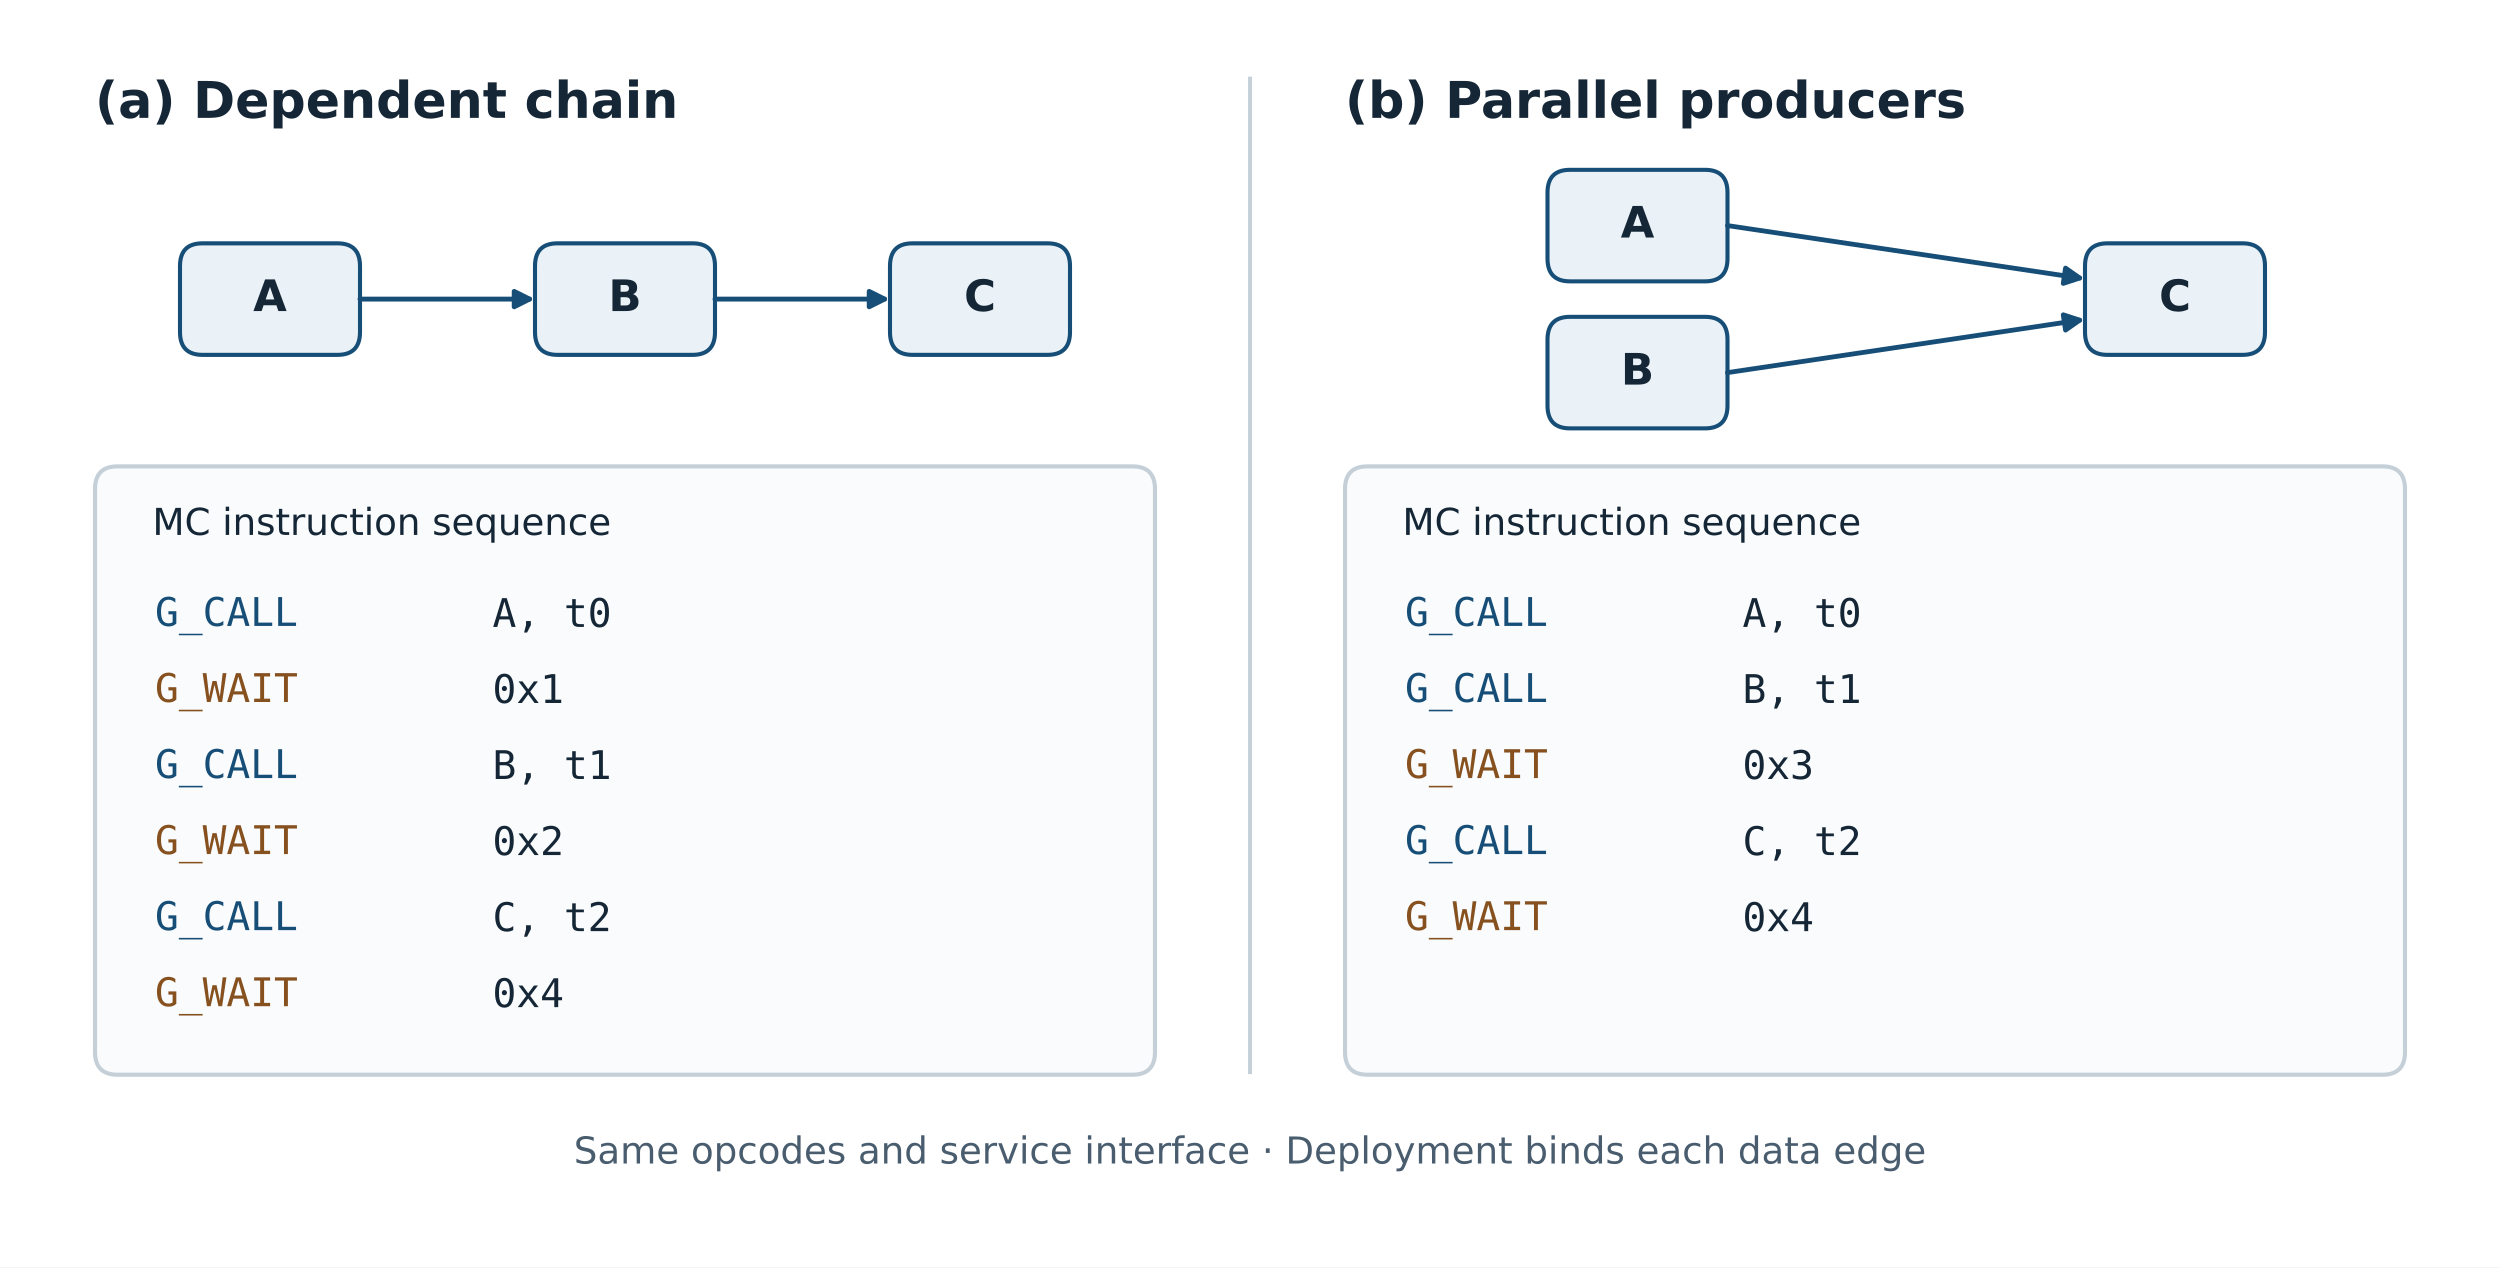
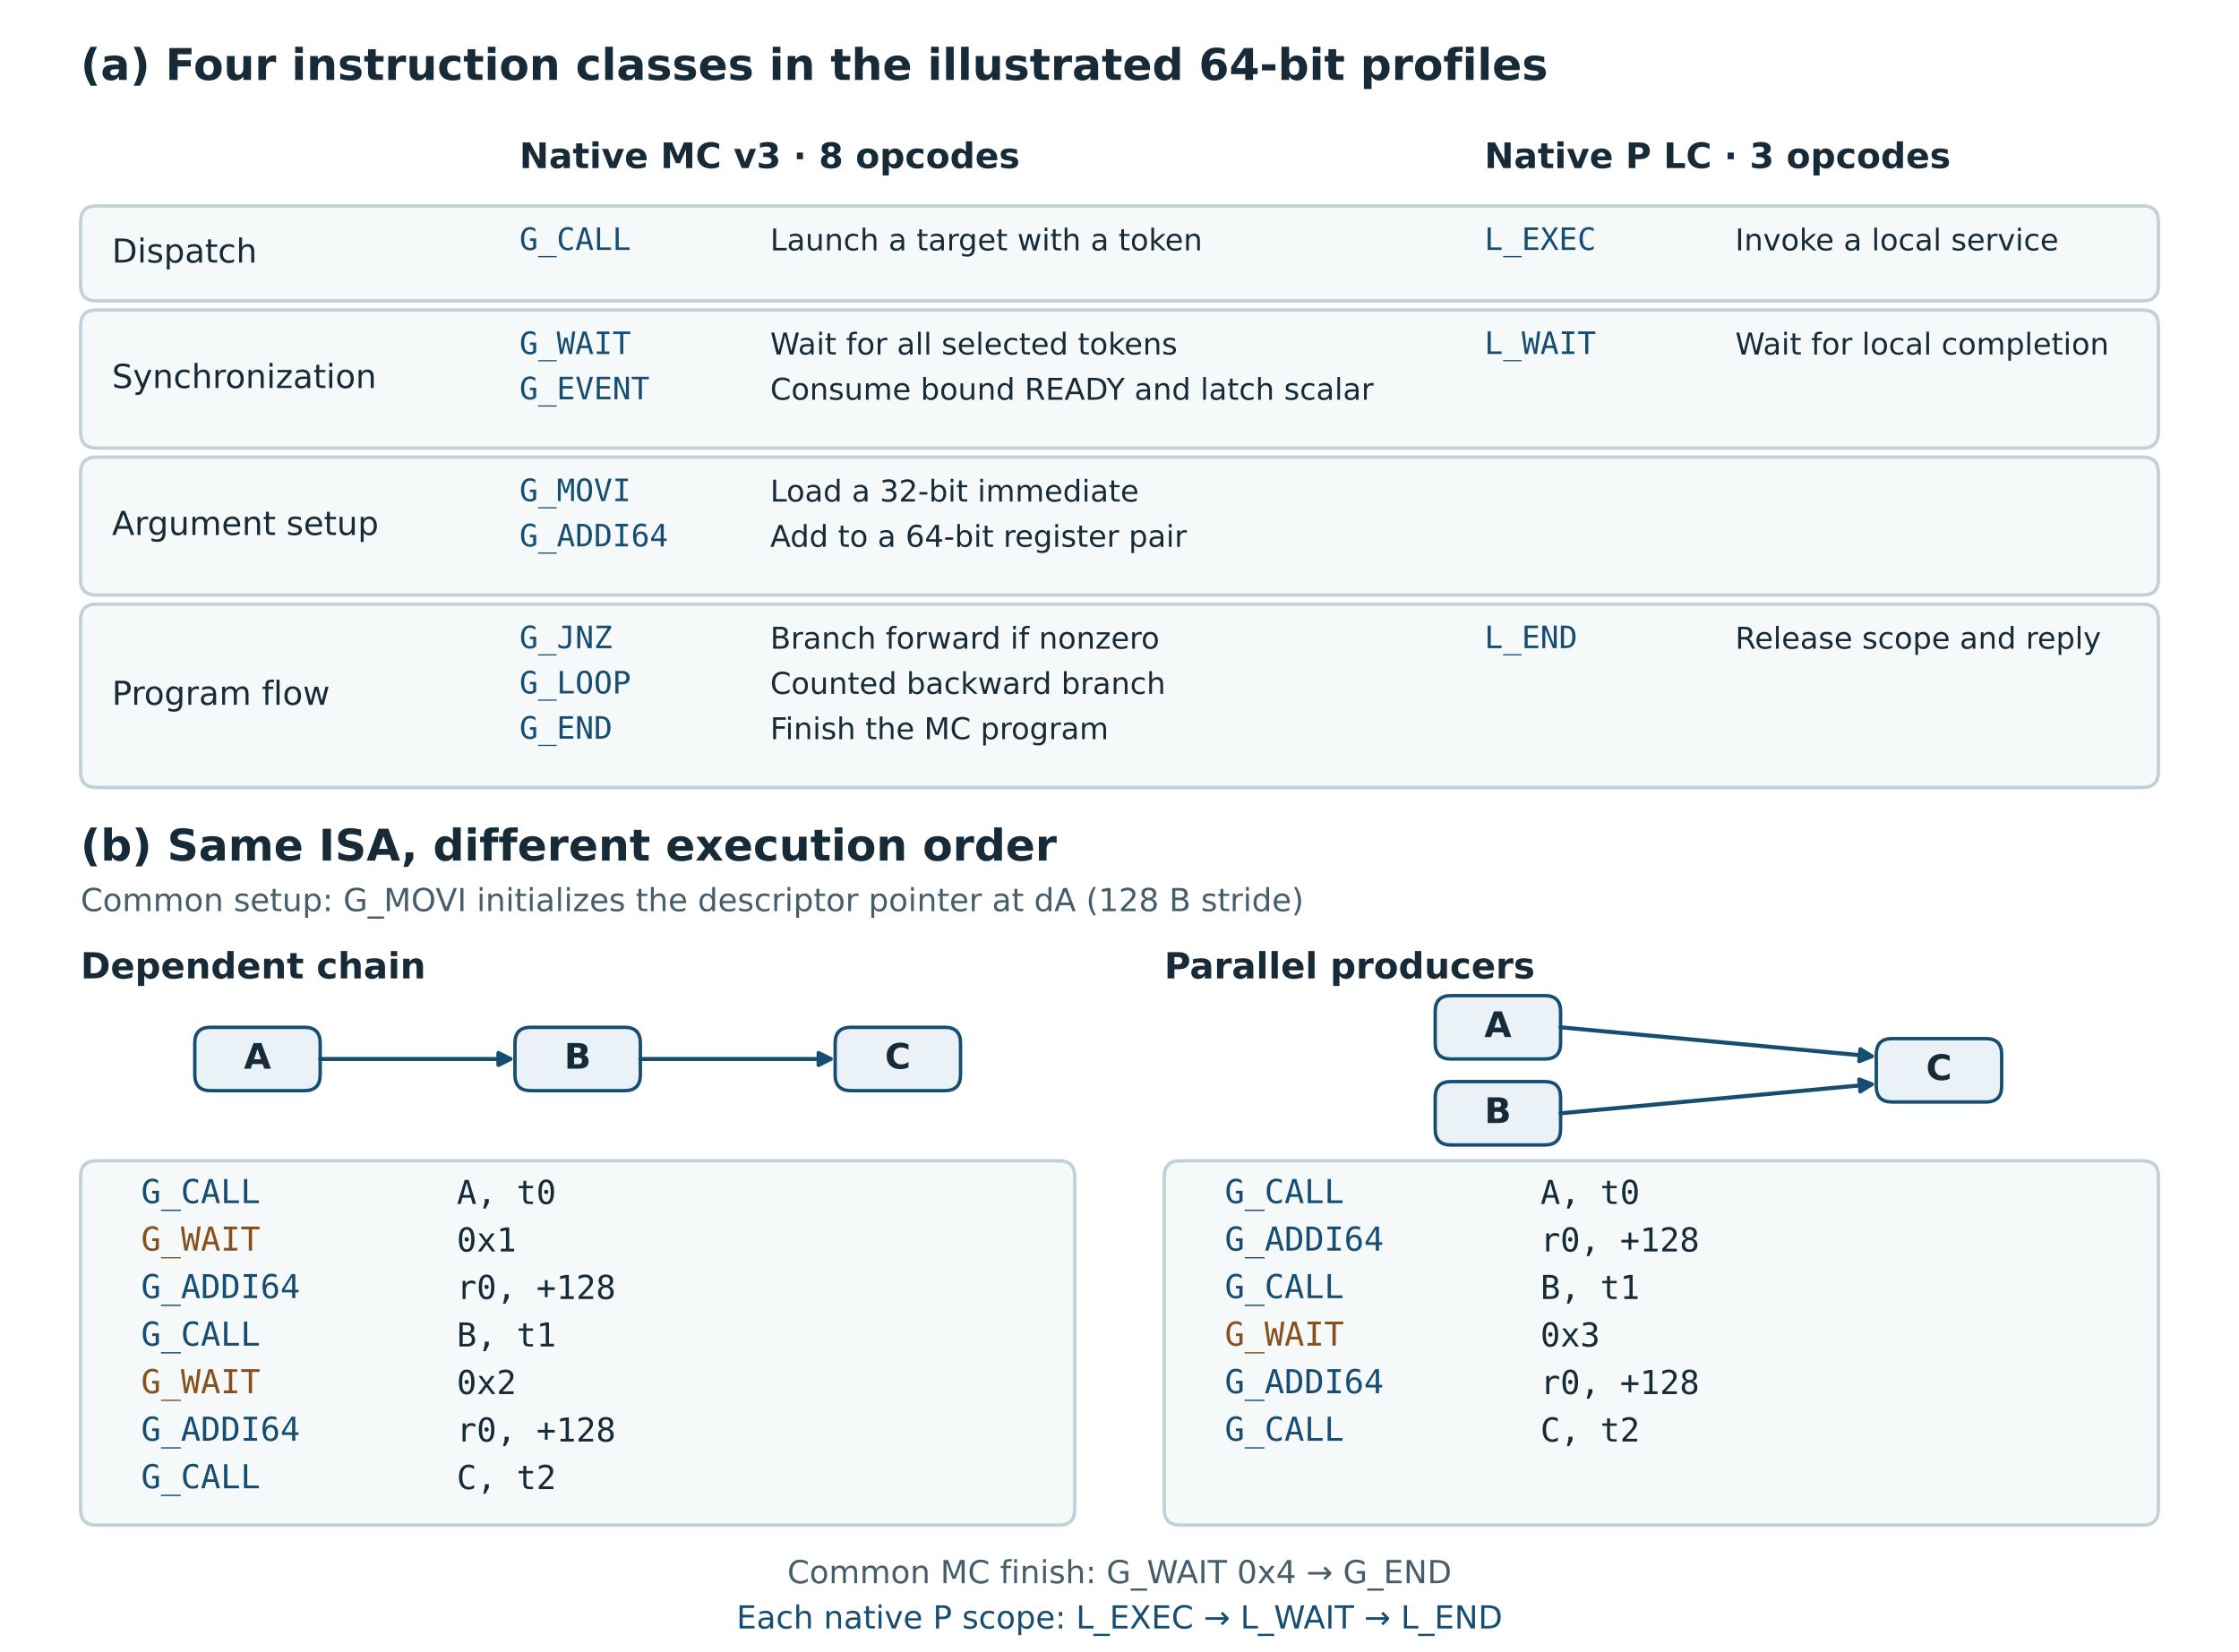
- <svg xmlns="http://www.w3.org/2000/svg" height="262.8pt" version="1.1" viewBox="0 0 518.4 262.8" width="518.4pt">
+ <svg xmlns="http://www.w3.org/2000/svg" height="385.2pt" version="1.1" viewBox="0 0 522 385.2" width="522pt">
  <defs>
    <style type="text/css">
*{stroke-linecap:butt;stroke-linejoin:round;}
  </style>
  </defs>
  <g id="figure_1">
    <g id="patch_1">
-       <path d="M 0 262.8  L 518.4 262.8  L 518.4 0  L 0 0  z " style="fill:#ffffff;" />
+       <path d="M 0 385.2  L 522 385.2  L 522 0  L 0 0  z " style="fill:#ffffff;" />
    </g>
    <g id="axes_1">
      <g id="patch_2">
-         <path clip-path="url(#p3524878556)" d="M 41.99 73.584  L 69.984 73.584  Q 74.65 73.584 74.65 68.854  L 74.65 55.188  Q 74.65 50.458 69.984 50.458  L 41.99 50.458  Q 37.325 50.458 37.325 55.188  L 37.325 68.854  Q 37.325 73.584 41.99 73.584  z " style="fill:#eaf2f8;stroke:#174e77;stroke-linejoin:miter;stroke-width:0.85;" />
+         <path clip-path="url(#p3e119229e1)" d="M 22.446 70.18  L 499.554 70.18  Q 503.208 70.18 503.208 66.487  L 503.208 51.712  Q 503.208 48.018 499.554 48.018  L 22.446 48.018  Q 18.792 48.018 18.792 51.712  L 18.792 66.487  Q 18.792 70.18 22.446 70.18  z " style="fill:#f6f9fa;stroke:#c2d0d8;stroke-linejoin:miter;stroke-width:0.8;" />
      </g>
      <g id="patch_3">
-         <path clip-path="url(#p3524878556)" d="M 115.603 73.584  L 143.597 73.584  Q 148.262 73.584 148.262 68.854  L 148.262 55.188  Q 148.262 50.458 143.597 50.458  L 115.603 50.458  Q 110.938 50.458 110.938 55.188  L 110.938 68.854  Q 110.938 73.584 115.603 73.584  z " style="fill:#eaf2f8;stroke:#174e77;stroke-linejoin:miter;stroke-width:0.85;" />
+         <path clip-path="url(#p3e119229e1)" d="M 22.446 104.479  L 499.554 104.479  Q 503.208 104.479 503.208 100.785  L 503.208 75.985  Q 503.208 72.291 499.554 72.291  L 22.446 72.291  Q 18.792 72.291 18.792 75.985  L 18.792 100.785  Q 18.792 104.479 22.446 104.479  z " style="fill:#f6f9fa;stroke:#c2d0d8;stroke-linejoin:miter;stroke-width:0.8;" />
      </g>
      <g id="patch_4">
-         <path clip-path="url(#p3524878556)" d="M 189.216 73.584  L 217.21 73.584  Q 221.875 73.584 221.875 68.854  L 221.875 55.188  Q 221.875 50.458 217.21 50.458  L 189.216 50.458  Q 184.55 50.458 184.55 55.188  L 184.55 68.854  Q 184.55 73.584 189.216 73.584  z " style="fill:#eaf2f8;stroke:#174e77;stroke-linejoin:miter;stroke-width:0.85;" />
+         <path clip-path="url(#p3e119229e1)" d="M 22.446 138.778  L 499.554 138.778  Q 503.208 138.778 503.208 135.084  L 503.208 110.283  Q 503.208 106.59 499.554 106.59  L 22.446 106.59  Q 18.792 106.59 18.792 110.283  L 18.792 135.084  Q 18.792 138.778 22.446 138.778  z " style="fill:#f6f9fa;stroke:#c2d0d8;stroke-linejoin:miter;stroke-width:0.8;" />
      </g>
      <g id="patch_5">
-         <path clip-path="url(#p3524878556)" d="M 74.65 62.021  Q 92.794 62.021 109.82 62.021  " style="fill:none;stroke:#174e77;stroke-linecap:round;" />
-         <path clip-path="url(#p3524878556)" d="M 106.62 60.421  L 109.82 62.021  L 106.62 63.621  L 106.62 60.421  z " style="fill:#174e77;stroke:#174e77;stroke-linecap:round;" />
+         <path clip-path="url(#p3e119229e1)" d="M 22.446 183.63  L 499.554 183.63  Q 503.208 183.63 503.208 179.936  L 503.208 144.582  Q 503.208 140.888 499.554 140.888  L 22.446 140.888  Q 18.792 140.888 18.792 144.582  L 18.792 179.936  Q 18.792 183.63 22.446 183.63  z " style="fill:#f6f9fa;stroke:#c2d0d8;stroke-linejoin:miter;stroke-width:0.8;" />
      </g>
      <g id="patch_6">
-         <path clip-path="url(#p3524878556)" d="M 148.262 62.021  Q 166.406 62.021 183.432 62.021  " style="fill:none;stroke:#174e77;stroke-linecap:round;" />
-         <path clip-path="url(#p3524878556)" d="M 180.232 60.421  L 183.432 62.021  L 180.232 63.621  L 180.232 60.421  z " style="fill:#174e77;stroke:#174e77;stroke-linecap:round;" />
+         <path clip-path="url(#p3e119229e1)" d="M 49.068 254.338  L 70.992 254.338  Q 74.646 254.338 74.646 250.644  L 74.646 243.256  Q 74.646 239.563 70.992 239.563  L 49.068 239.563  Q 45.414 239.563 45.414 243.256  L 45.414 250.644  Q 45.414 254.338 49.068 254.338  z " style="fill:#eaf2f8;stroke:#154d73;stroke-linejoin:miter;stroke-width:0.8;" />
      </g>
      <g id="patch_7">
-         <path clip-path="url(#p3524878556)" d="M 325.555 58.342  L 353.549 58.342  Q 358.214 58.342 358.214 53.611  L 358.214 39.946  Q 358.214 35.215 353.549 35.215  L 325.555 35.215  Q 320.89 35.215 320.89 39.946  L 320.89 53.611  Q 320.89 58.342 325.555 58.342  z " style="fill:#eaf2f8;stroke:#174e77;stroke-linejoin:miter;stroke-width:0.85;" />
+         <path clip-path="url(#p3e119229e1)" d="M 123.714 254.338  L 145.638 254.338  Q 149.292 254.338 149.292 250.644  L 149.292 243.256  Q 149.292 239.563 145.638 239.563  L 123.714 239.563  Q 120.06 239.563 120.06 243.256  L 120.06 250.644  Q 120.06 254.338 123.714 254.338  z " style="fill:#eaf2f8;stroke:#154d73;stroke-linejoin:miter;stroke-width:0.8;" />
      </g>
      <g id="patch_8">
-         <path clip-path="url(#p3524878556)" d="M 325.555 88.826  L 353.549 88.826  Q 358.214 88.826 358.214 84.096  L 358.214 70.43  Q 358.214 65.7 353.549 65.7  L 325.555 65.7  Q 320.89 65.7 320.89 70.43  L 320.89 84.096  Q 320.89 88.826 325.555 88.826  z " style="fill:#eaf2f8;stroke:#174e77;stroke-linejoin:miter;stroke-width:0.85;" />
+         <path clip-path="url(#p3e119229e1)" d="M 198.36 254.338  L 220.284 254.338  Q 223.938 254.338 223.938 250.644  L 223.938 243.256  Q 223.938 239.563 220.284 239.563  L 198.36 239.563  Q 194.706 239.563 194.706 243.256  L 194.706 250.644  Q 194.706 254.338 198.36 254.338  z " style="fill:#eaf2f8;stroke:#154d73;stroke-linejoin:miter;stroke-width:0.8;" />
      </g>
      <g id="patch_9">
-         <path clip-path="url(#p3524878556)" d="M 437.011 73.584  L 465.005 73.584  Q 469.67 73.584 469.67 68.854  L 469.67 55.188  Q 469.67 50.458 465.005 50.458  L 437.011 50.458  Q 432.346 50.458 432.346 55.188  L 432.346 68.854  Q 432.346 73.584 437.011 73.584  z " style="fill:#eaf2f8;stroke:#174e77;stroke-linejoin:miter;stroke-width:0.85;" />
+         <path clip-path="url(#p3e119229e1)" d="M 74.646 246.95  Q 97.353 246.95 118.998 246.95  " style="fill:none;stroke:#154d73;stroke-linecap:round;stroke-width:0.95;" />
+         <path clip-path="url(#p3e119229e1)" d="M 116.198 245.55  L 118.998 246.95  L 116.198 248.35  L 116.198 245.55  z " style="fill:#154d73;stroke:#154d73;stroke-linecap:round;stroke-width:0.95;" />
      </g>
      <g id="patch_10">
-         <path clip-path="url(#p3524878556)" d="M 358.214 46.778  Q 395.28 52.297 431.24 57.651  " style="fill:none;stroke:#174e77;stroke-linecap:round;" />
-         <path clip-path="url(#p3524878556)" d="M 428.31 55.598  L 431.24 57.651  L 427.839 58.763  L 428.31 55.598  z " style="fill:#174e77;stroke:#174e77;stroke-linecap:round;" />
+         <path clip-path="url(#p3e119229e1)" d="M 149.292 246.95  Q 171.999 246.95 193.644 246.95  " style="fill:none;stroke:#154d73;stroke-linecap:round;stroke-width:0.95;" />
+         <path clip-path="url(#p3e119229e1)" d="M 190.844 245.55  L 193.644 246.95  L 190.844 248.35  L 190.844 245.55  z " style="fill:#154d73;stroke:#154d73;stroke-linecap:round;stroke-width:0.95;" />
      </g>
      <g id="patch_11">
-         <path clip-path="url(#p3524878556)" d="M 358.214 77.263  Q 395.28 71.744 431.24 66.39  " style="fill:none;stroke:#174e77;stroke-linecap:round;" />
-         <path clip-path="url(#p3524878556)" d="M 427.839 65.279  L 431.24 66.39  L 428.31 68.444  L 427.839 65.279  z " style="fill:#174e77;stroke:#174e77;stroke-linecap:round;" />
+         <path clip-path="url(#p3e119229e1)" d="M 338.256 246.95  L 360.18 246.95  Q 363.834 246.95 363.834 243.256  L 363.834 235.869  Q 363.834 232.175 360.18 232.175  L 338.256 232.175  Q 334.602 232.175 334.602 235.869  L 334.602 243.256  Q 334.602 246.95 338.256 246.95  z " style="fill:#eaf2f8;stroke:#154d73;stroke-linejoin:miter;stroke-width:0.8;" />
      </g>
      <g id="patch_12">
-         <path clip-path="url(#p3524878556)" d="M 24.365 222.854  L 234.835 222.854  Q 239.501 222.854 239.501 218.124  L 239.501 101.441  Q 239.501 96.71 234.835 96.71  L 24.365 96.71  Q 19.699 96.71 19.699 101.441  L 19.699 218.124  Q 19.699 222.854 24.365 222.854  z " style="fill:#f9fbfc;stroke:#c4cfd7;stroke-linejoin:miter;stroke-width:0.85;" />
+         <path clip-path="url(#p3e119229e1)" d="M 338.256 267.002  L 360.18 267.002  Q 363.834 267.002 363.834 263.308  L 363.834 255.921  Q 363.834 252.227 360.18 252.227  L 338.256 252.227  Q 334.602 252.227 334.602 255.921  L 334.602 263.308  Q 334.602 267.002 338.256 267.002  z " style="fill:#eaf2f8;stroke:#154d73;stroke-linejoin:miter;stroke-width:0.8;" />
      </g>
      <g id="patch_13">
-         <path clip-path="url(#p3524878556)" d="M 283.565 222.854  L 494.035 222.854  Q 498.701 222.854 498.701 218.124  L 498.701 101.441  Q 498.701 96.71 494.035 96.71  L 283.565 96.71  Q 278.899 96.71 278.899 101.441  L 278.899 218.124  Q 278.899 222.854 283.565 222.854  z " style="fill:#f9fbfc;stroke:#c4cfd7;stroke-linejoin:miter;stroke-width:0.85;" />
-       </g>
-       <g id="line2d_1">
-         <path clip-path="url(#p3524878556)" d="M 259.2 222.329  L 259.2 16.294  " style="fill:none;stroke:#c4cfd7;stroke-linecap:square;stroke-width:0.8;" />
+         <path clip-path="url(#p3e119229e1)" d="M 441.09 256.976  L 463.014 256.976  Q 466.668 256.976 466.668 253.282  L 466.668 245.895  Q 466.668 242.201 463.014 242.201  L 441.09 242.201  Q 437.436 242.201 437.436 245.895  L 437.436 253.282  Q 437.436 256.976 441.09 256.976  z " style="fill:#eaf2f8;stroke:#154d73;stroke-linejoin:miter;stroke-width:0.8;" />
+       </g>
+       <g id="patch_14">
+         <path clip-path="url(#p3e119229e1)" d="M 363.834 239.563  Q 400.635 242.993 436.378 246.324  " style="fill:none;stroke:#154d73;stroke-linecap:round;stroke-width:0.95;" />
+         <path clip-path="url(#p3e119229e1)" d="M 433.72 244.67  L 436.378 246.324  L 433.461 247.458  L 433.72 244.67  z " style="fill:#154d73;stroke:#154d73;stroke-linecap:round;stroke-width:0.95;" />
+       </g>
+       <g id="patch_15">
+         <path clip-path="url(#p3e119229e1)" d="M 363.834 259.614  Q 400.635 256.184 436.378 252.853  " style="fill:none;stroke:#154d73;stroke-linecap:round;stroke-width:0.95;" />
+         <path clip-path="url(#p3e119229e1)" d="M 433.461 251.719  L 436.378 252.853  L 433.72 254.507  L 433.461 251.719  z " style="fill:#154d73;stroke:#154d73;stroke-linecap:round;stroke-width:0.95;" />
+       </g>
+       <g id="patch_16">
+         <path clip-path="url(#p3e119229e1)" d="M 22.446 355.65  L 246.906 355.65  Q 250.56 355.65 250.56 351.957  L 250.56 274.389  Q 250.56 270.695 246.906 270.695  L 22.446 270.695  Q 18.792 270.695 18.792 274.389  L 18.792 351.957  Q 18.792 355.65 22.446 355.65  z " style="fill:#f6f9fa;stroke:#c2d0d8;stroke-linejoin:miter;stroke-width:0.8;" />
+       </g>
+       <g id="patch_17">
+         <path clip-path="url(#p3e119229e1)" d="M 275.094 355.65  L 499.554 355.65  Q 503.208 355.65 503.208 351.957  L 503.208 274.389  Q 503.208 270.695 499.554 270.695  L 275.094 270.695  Q 271.44 270.695 271.44 274.389  L 271.44 351.957  Q 271.44 355.65 275.094 355.65  z " style="fill:#f6f9fa;stroke:#c2d0d8;stroke-linejoin:miter;stroke-width:0.8;" />
      </g>
      <g id="text_1">
-         <text style="fill:#152636;font-family:DejaVu Sans;font-size:10.5px;font-style:normal;font-weight:bold;text-anchor:start;" transform="rotate(-0, 19.6992, 24.44694)" x="19.699" y="24.447">(a)  Dependent chain</text>
+         <text style="fill:#162a38;font-family:DejaVu Sans;font-size:10.2px;font-style:normal;font-weight:bold;text-anchor:start;" transform="rotate(-0, 18.792, 18.6447)" x="18.792" y="18.645">(a)  Four instruction classes in the illustrated 64-bit profiles</text>
      </g>
      <g id="text_2">
-         <text style="fill:#152636;font-family:DejaVu Sans;font-size:10.5px;font-style:normal;font-weight:bold;text-anchor:start;" transform="rotate(-0, 278.8992, 24.44694)" x="278.899" y="24.447">(b)  Parallel producers</text>
+         <text style="fill:#162a38;font-family:DejaVu Sans;font-size:8.2px;font-style:normal;font-weight:bold;text-anchor:start;" transform="rotate(-0, 121.104, 39.19967)" x="121.104" y="39.2">Native MC v3 · 8 opcodes</text>
      </g>
      <g id="text_3">
-         <text style="fill:#152636;font-family:DejaVu Sans;font-size:9px;font-style:normal;font-weight:bold;text-anchor:middle;" transform="rotate(-0, 55.9872, 64.50424)" x="55.987" y="64.504">A</text>
+         <text style="fill:#162a38;font-family:DejaVu Sans;font-size:8.2px;font-style:normal;font-weight:bold;text-anchor:start;" transform="rotate(-0, 346.086, 39.19967)" x="346.086" y="39.2">Native P LC · 3 opcodes</text>
      </g>
      <g id="text_4">
-         <text style="fill:#152636;font-family:DejaVu Sans;font-size:9px;font-style:normal;font-weight:bold;text-anchor:middle;" transform="rotate(-0, 129.6, 64.50424)" x="129.6" y="64.504">B</text>
+         <text style="fill:#162a38;font-family:DejaVu Sans;font-size:7.7px;font-style:normal;font-weight:semibold;text-anchor:start;" transform="rotate(-0, 26.1, 61.2239)" x="26.1" y="61.224">Dispatch</text>
      </g>
      <g id="text_5">
-         <text style="fill:#152636;font-family:DejaVu Sans;font-size:9px;font-style:normal;font-weight:bold;text-anchor:middle;" transform="rotate(-0, 203.2128, 64.50424)" x="203.213" y="64.504">C</text>
+         <text style="fill:#154d73;font-family:DejaVu Sans Mono;font-size:7.2px;font-style:normal;font-weight:normal;text-anchor:start;" transform="rotate(-0, 121.104, 58.28388)" x="121.104" y="58.284">G_CALL</text>
      </g>
      <g id="text_6">
-         <text style="fill:#152636;font-family:DejaVu Sans;font-size:9px;font-style:normal;font-weight:bold;text-anchor:middle;" transform="rotate(-0, 339.552, 49.26184)" x="339.552" y="49.262">A</text>
+         <text style="fill:#162a38;font-family:DejaVu Sans;font-size:7px;font-style:normal;font-weight:normal;text-anchor:start;" transform="rotate(-0, 179.568, 58.39238)" x="179.568" y="58.392">Launch a target with a token</text>
      </g>
      <g id="text_7">
-         <text style="fill:#152636;font-family:DejaVu Sans;font-size:9px;font-style:normal;font-weight:bold;text-anchor:middle;" transform="rotate(-0, 339.552, 79.74664)" x="339.552" y="79.747">B</text>
+         <text style="fill:#154d73;font-family:DejaVu Sans Mono;font-size:7.2px;font-style:normal;font-weight:normal;text-anchor:start;" transform="rotate(-0, 346.086, 58.28388)" x="346.086" y="58.284">L_EXEC</text>
      </g>
      <g id="text_8">
-         <text style="fill:#152636;font-family:DejaVu Sans;font-size:9px;font-style:normal;font-weight:bold;text-anchor:middle;" transform="rotate(-0, 451.008, 64.50424)" x="451.008" y="64.504">C</text>
+         <text style="fill:#162a38;font-family:DejaVu Sans;font-size:7px;font-style:normal;font-weight:normal;text-anchor:start;" transform="rotate(-0, 404.55, 58.39238)" x="404.55" y="58.392">Invoke a local service</text>
      </g>
      <g id="text_9">
-         <text style="fill:#152636;font-family:DejaVu Sans;font-size:7.7px;font-style:normal;font-weight:normal;text-anchor:start;" transform="rotate(-0, 31.6224, 110.9239)" x="31.622" y="110.924">MC instruction sequence</text>
+         <text style="fill:#162a38;font-family:DejaVu Sans;font-size:7.7px;font-style:normal;font-weight:semibold;text-anchor:start;" transform="rotate(-0, 26.1, 90.47957)" x="26.1" y="90.48">Synchronization</text>
      </g>
      <g id="text_10">
-         <text style="fill:#174e77;font-family:DejaVu Sans Mono;font-size:8.2px;font-style:normal;font-weight:normal;text-anchor:start;" transform="rotate(-0, 32.1408, 129.7971)" x="32.141" y="129.797">G_CALL</text>
+         <text style="fill:#154d73;font-family:DejaVu Sans Mono;font-size:7.2px;font-style:normal;font-weight:normal;text-anchor:start;" transform="rotate(-0, 121.104, 82.55676)" x="121.104" y="82.557">G_WAIT</text>
      </g>
      <g id="text_11">
-         <text style="fill:#152636;font-family:DejaVu Sans Mono;font-size:8.2px;font-style:normal;font-weight:normal;text-anchor:start;" transform="rotate(-0, 102.1248, 130.0053)" x="102.125" y="130.005">A, t0</text>
+         <text style="fill:#162a38;font-family:DejaVu Sans;font-size:7px;font-style:normal;font-weight:normal;text-anchor:start;" transform="rotate(-0, 179.568, 82.66526)" x="179.568" y="82.665">Wait for all selected tokens</text>
      </g>
      <g id="text_12">
-         <text style="fill:#86501f;font-family:DejaVu Sans Mono;font-size:8.2px;font-style:normal;font-weight:normal;text-anchor:start;" transform="rotate(-0, 32.1408, 145.5651)" x="32.141" y="145.565">G_WAIT</text>
+         <text style="fill:#154d73;font-family:DejaVu Sans Mono;font-size:7.2px;font-style:normal;font-weight:normal;text-anchor:start;" transform="rotate(-0, 121.104, 93.11019)" x="121.104" y="93.11">G_EVENT</text>
      </g>
      <g id="text_13">
-         <text style="fill:#152636;font-family:DejaVu Sans Mono;font-size:8.2px;font-style:normal;font-weight:normal;text-anchor:start;" transform="rotate(-0, 102.1248, 145.7733)" x="102.125" y="145.773">0x1</text>
+         <text style="fill:#162a38;font-family:DejaVu Sans;font-size:7px;font-style:normal;font-weight:normal;text-anchor:start;" transform="rotate(-0, 179.568, 93.21869)" x="179.568" y="93.219">Consume bound READY and latch scalar</text>
      </g>
      <g id="text_14">
-         <text style="fill:#174e77;font-family:DejaVu Sans Mono;font-size:8.2px;font-style:normal;font-weight:normal;text-anchor:start;" transform="rotate(-0, 32.1408, 161.3331)" x="32.141" y="161.333">G_CALL</text>
+         <text style="fill:#154d73;font-family:DejaVu Sans Mono;font-size:7.2px;font-style:normal;font-weight:normal;text-anchor:start;" transform="rotate(-0, 346.086, 82.53932)" x="346.086" y="82.539">L_WAIT</text>
      </g>
      <g id="text_15">
-         <text style="fill:#152636;font-family:DejaVu Sans Mono;font-size:8.2px;font-style:normal;font-weight:normal;text-anchor:start;" transform="rotate(-0, 102.1248, 161.5413)" x="102.125" y="161.541">B, t1</text>
+         <text style="fill:#162a38;font-family:DejaVu Sans;font-size:7px;font-style:normal;font-weight:normal;text-anchor:start;" transform="rotate(-0, 404.55, 82.66526)" x="404.55" y="82.665">Wait for local completion</text>
      </g>
      <g id="text_16">
-         <text style="fill:#86501f;font-family:DejaVu Sans Mono;font-size:8.2px;font-style:normal;font-weight:normal;text-anchor:start;" transform="rotate(-0, 32.1408, 177.1011)" x="32.141" y="177.101">G_WAIT</text>
+         <text style="fill:#162a38;font-family:DejaVu Sans;font-size:7.7px;font-style:normal;font-weight:semibold;text-anchor:start;" transform="rotate(-0, 26.1, 124.7481)" x="26.1" y="124.748">Argument setup</text>
      </g>
      <g id="text_17">
-         <text style="fill:#152636;font-family:DejaVu Sans Mono;font-size:8.2px;font-style:normal;font-weight:normal;text-anchor:start;" transform="rotate(-0, 102.1248, 177.3093)" x="102.125" y="177.309">0x2</text>
+         <text style="fill:#154d73;font-family:DejaVu Sans Mono;font-size:7.2px;font-style:normal;font-weight:normal;text-anchor:start;" transform="rotate(-0, 121.104, 116.8554)" x="121.104" y="116.855">G_MOVI</text>
      </g>
      <g id="text_18">
-         <text style="fill:#174e77;font-family:DejaVu Sans Mono;font-size:8.2px;font-style:normal;font-weight:normal;text-anchor:start;" transform="rotate(-0, 32.1408, 192.8691)" x="32.141" y="192.869">G_CALL</text>
+         <text style="fill:#162a38;font-family:DejaVu Sans;font-size:7px;font-style:normal;font-weight:normal;text-anchor:start;" transform="rotate(-0, 179.568, 116.9639)" x="179.568" y="116.964">Load a 32-bit immediate</text>
      </g>
      <g id="text_19">
-         <text style="fill:#152636;font-family:DejaVu Sans Mono;font-size:8.2px;font-style:normal;font-weight:normal;text-anchor:start;" transform="rotate(-0, 102.1248, 193.0773)" x="102.125" y="193.077">C, t2</text>
+         <text style="fill:#154d73;font-family:DejaVu Sans Mono;font-size:7.2px;font-style:normal;font-weight:normal;text-anchor:start;" transform="rotate(-0, 121.104, 127.4088)" x="121.104" y="127.409">G_ADDI64</text>
      </g>
      <g id="text_20">
-         <text style="fill:#86501f;font-family:DejaVu Sans Mono;font-size:8.2px;font-style:normal;font-weight:normal;text-anchor:start;" transform="rotate(-0, 32.1408, 208.6371)" x="32.141" y="208.637">G_WAIT</text>
+         <text style="fill:#162a38;font-family:DejaVu Sans;font-size:7px;font-style:normal;font-weight:normal;text-anchor:start;" transform="rotate(-0, 179.568, 127.5173)" x="179.568" y="127.517">Add to a 64-bit register pair</text>
      </g>
      <g id="text_21">
-         <text style="fill:#152636;font-family:DejaVu Sans Mono;font-size:8.2px;font-style:normal;font-weight:normal;text-anchor:start;" transform="rotate(-0, 102.1248, 208.8453)" x="102.125" y="208.845">0x4</text>
+         <text style="fill:#162a38;font-family:DejaVu Sans;font-size:7.7px;font-style:normal;font-weight:semibold;text-anchor:start;" transform="rotate(-0, 26.1, 164.3535)" x="26.1" y="164.354">Program flow</text>
      </g>
      <g id="text_22">
-         <text style="fill:#152636;font-family:DejaVu Sans;font-size:7.7px;font-style:normal;font-weight:normal;text-anchor:start;" transform="rotate(-0, 290.8224, 110.9239)" x="290.822" y="110.924">MC instruction sequence</text>
+         <text style="fill:#154d73;font-family:DejaVu Sans Mono;font-size:7.2px;font-style:normal;font-weight:normal;text-anchor:start;" transform="rotate(-0, 121.104, 151.154)" x="121.104" y="151.154">G_JNZ</text>
      </g>
      <g id="text_23">
-         <text style="fill:#174e77;font-family:DejaVu Sans Mono;font-size:8.2px;font-style:normal;font-weight:normal;text-anchor:start;" transform="rotate(-0, 291.3408, 129.7971)" x="291.341" y="129.797">G_CALL</text>
+         <text style="fill:#162a38;font-family:DejaVu Sans;font-size:7px;font-style:normal;font-weight:normal;text-anchor:start;" transform="rotate(-0, 179.568, 151.2625)" x="179.568" y="151.263">Branch forward if nonzero</text>
      </g>
      <g id="text_24">
-         <text style="fill:#152636;font-family:DejaVu Sans Mono;font-size:8.2px;font-style:normal;font-weight:normal;text-anchor:start;" transform="rotate(-0, 361.3248, 130.0053)" x="361.325" y="130.005">A, t0</text>
+         <text style="fill:#154d73;font-family:DejaVu Sans Mono;font-size:7.2px;font-style:normal;font-weight:normal;text-anchor:start;" transform="rotate(-0, 121.104, 161.7074)" x="121.104" y="161.707">G_LOOP</text>
      </g>
      <g id="text_25">
-         <text style="fill:#174e77;font-family:DejaVu Sans Mono;font-size:8.2px;font-style:normal;font-weight:normal;text-anchor:start;" transform="rotate(-0, 291.3408, 145.5651)" x="291.341" y="145.565">G_CALL</text>
+         <text style="fill:#162a38;font-family:DejaVu Sans;font-size:7px;font-style:normal;font-weight:normal;text-anchor:start;" transform="rotate(-0, 179.568, 161.8159)" x="179.568" y="161.816">Counted backward branch</text>
      </g>
      <g id="text_26">
-         <text style="fill:#152636;font-family:DejaVu Sans Mono;font-size:8.2px;font-style:normal;font-weight:normal;text-anchor:start;" transform="rotate(-0, 361.3248, 145.7733)" x="361.325" y="145.773">B, t1</text>
+         <text style="fill:#154d73;font-family:DejaVu Sans Mono;font-size:7.2px;font-style:normal;font-weight:normal;text-anchor:start;" transform="rotate(-0, 121.104, 172.2609)" x="121.104" y="172.261">G_END</text>
      </g>
      <g id="text_27">
-         <text style="fill:#86501f;font-family:DejaVu Sans Mono;font-size:8.2px;font-style:normal;font-weight:normal;text-anchor:start;" transform="rotate(-0, 291.3408, 161.3331)" x="291.341" y="161.333">G_WAIT</text>
+         <text style="fill:#162a38;font-family:DejaVu Sans;font-size:7px;font-style:normal;font-weight:normal;text-anchor:start;" transform="rotate(-0, 179.568, 172.3694)" x="179.568" y="172.369">Finish the MC program</text>
      </g>
      <g id="text_28">
-         <text style="fill:#152636;font-family:DejaVu Sans Mono;font-size:8.2px;font-style:normal;font-weight:normal;text-anchor:start;" transform="rotate(-0, 361.3248, 161.5413)" x="361.325" y="161.541">0x3</text>
+         <text style="fill:#154d73;font-family:DejaVu Sans Mono;font-size:7.2px;font-style:normal;font-weight:normal;text-anchor:start;" transform="rotate(-0, 346.086, 151.1366)" x="346.086" y="151.137">L_END</text>
      </g>
      <g id="text_29">
-         <text style="fill:#174e77;font-family:DejaVu Sans Mono;font-size:8.2px;font-style:normal;font-weight:normal;text-anchor:start;" transform="rotate(-0, 291.3408, 177.1011)" x="291.341" y="177.101">G_CALL</text>
+         <text style="fill:#162a38;font-family:DejaVu Sans;font-size:7px;font-style:normal;font-weight:normal;text-anchor:start;" transform="rotate(-0, 404.55, 151.2625)" x="404.55" y="151.263">Release scope and reply</text>
      </g>
      <g id="text_30">
-         <text style="fill:#152636;font-family:DejaVu Sans Mono;font-size:8.2px;font-style:normal;font-weight:normal;text-anchor:start;" transform="rotate(-0, 361.3248, 177.3093)" x="361.325" y="177.309">C, t2</text>
+         <text style="fill:#162a38;font-family:DejaVu Sans;font-size:10.2px;font-style:normal;font-weight:bold;text-anchor:start;" transform="rotate(-0, 18.792, 200.6913)" x="18.792" y="200.691">(b)  Same ISA, different execution order</text>
      </g>
      <g id="text_31">
-         <text style="fill:#86501f;font-family:DejaVu Sans Mono;font-size:8.2px;font-style:normal;font-weight:normal;text-anchor:start;" transform="rotate(-0, 291.3408, 192.8691)" x="291.341" y="192.869">G_WAIT</text>
+         <text style="fill:#465d6c;font-family:DejaVu Sans;font-size:7.4px;font-style:normal;font-weight:normal;text-anchor:start;" transform="rotate(-0, 18.792, 212.4799)" x="18.792" y="212.48">Common setup: G_MOVI initializes the descriptor pointer at dA (128 B stride)</text>
      </g>
      <g id="text_32">
-         <text style="fill:#152636;font-family:DejaVu Sans Mono;font-size:8.2px;font-style:normal;font-weight:normal;text-anchor:start;" transform="rotate(-0, 361.3248, 193.0773)" x="361.325" y="193.077">0x4</text>
+         <text style="fill:#162a38;font-family:DejaVu Sans;font-size:8.4px;font-style:normal;font-weight:bold;text-anchor:start;" transform="rotate(-0, 18.792, 228.1612)" x="18.792" y="228.161">Dependent chain</text>
      </g>
      <g id="text_33">
-         <text style="fill:#495d6f;font-family:DejaVu Sans;font-size:7.7px;font-style:normal;font-weight:normal;text-anchor:middle;" transform="rotate(-0, 259.2, 241.2727)" x="259.2" y="241.273">Same opcodes and service interface · Deployment binds each data edge</text>
+         <text style="fill:#162a38;font-family:DejaVu Sans;font-size:8.4px;font-style:normal;font-weight:bold;text-anchor:start;" transform="rotate(-0, 271.44, 228.1612)" x="271.44" y="228.161">Parallel producers</text>
+       </g>
+       <g id="text_34">
+         <text style="fill:#162a38;font-family:DejaVu Sans;font-size:8.2px;font-style:normal;font-weight:bold;text-anchor:middle;" transform="rotate(-0, 60.03, 249.2128)" x="60.03" y="249.213">A</text>
+       </g>
+       <g id="text_35">
+         <text style="fill:#162a38;font-family:DejaVu Sans;font-size:8.2px;font-style:normal;font-weight:bold;text-anchor:middle;" transform="rotate(-0, 134.676, 249.2128)" x="134.676" y="249.213">B</text>
+       </g>
+       <g id="text_36">
+         <text style="fill:#162a38;font-family:DejaVu Sans;font-size:8.2px;font-style:normal;font-weight:bold;text-anchor:middle;" transform="rotate(-0, 209.322, 249.2128)" x="209.322" y="249.213">C</text>
+       </g>
+       <g id="text_37">
+         <text style="fill:#162a38;font-family:DejaVu Sans;font-size:8.2px;font-style:normal;font-weight:bold;text-anchor:middle;" transform="rotate(-0, 349.218, 241.8254)" x="349.218" y="241.825">A</text>
+       </g>
+       <g id="text_38">
+         <text style="fill:#162a38;font-family:DejaVu Sans;font-size:8.2px;font-style:normal;font-weight:bold;text-anchor:middle;" transform="rotate(-0, 349.218, 261.8769)" x="349.218" y="261.877">B</text>
+       </g>
+       <g id="text_39">
+         <text style="fill:#162a38;font-family:DejaVu Sans;font-size:8.2px;font-style:normal;font-weight:bold;text-anchor:middle;" transform="rotate(-0, 452.052, 251.8512)" x="452.052" y="251.851">C</text>
+       </g>
+       <g id="text_40">
+         <text style="fill:#154d73;font-family:DejaVu Sans Mono;font-size:7.7px;font-style:normal;font-weight:normal;text-anchor:start;" transform="rotate(-0, 32.886, 280.5601)" x="32.886" y="280.56">G_CALL</text>
+       </g>
+       <g id="text_41">
+         <text style="fill:#162a38;font-family:DejaVu Sans Mono;font-size:7.7px;font-style:normal;font-weight:normal;text-anchor:start;" transform="rotate(-0, 106.488, 280.7556)" x="106.488" y="280.756">A, t0</text>
+       </g>
+       <g id="text_42">
+         <text style="fill:#89501c;font-family:DejaVu Sans Mono;font-size:7.7px;font-style:normal;font-weight:normal;text-anchor:start;" transform="rotate(-0, 32.886, 291.6412)" x="32.886" y="291.641">G_WAIT</text>
+       </g>
+       <g id="text_43">
+         <text style="fill:#162a38;font-family:DejaVu Sans Mono;font-size:7.7px;font-style:normal;font-weight:normal;text-anchor:start;" transform="rotate(-0, 106.488, 291.8367)" x="106.488" y="291.837">0x1</text>
+       </g>
+       <g id="text_44">
+         <text style="fill:#154d73;font-family:DejaVu Sans Mono;font-size:7.7px;font-style:normal;font-weight:normal;text-anchor:start;" transform="rotate(-0, 32.886, 302.7223)" x="32.886" y="302.722">G_ADDI64</text>
+       </g>
+       <g id="text_45">
+         <text style="fill:#162a38;font-family:DejaVu Sans Mono;font-size:7.7px;font-style:normal;font-weight:normal;text-anchor:start;" transform="rotate(-0, 106.488, 302.9178)" x="106.488" y="302.918">r0, +128</text>
+       </g>
+       <g id="text_46">
+         <text style="fill:#154d73;font-family:DejaVu Sans Mono;font-size:7.7px;font-style:normal;font-weight:normal;text-anchor:start;" transform="rotate(-0, 32.886, 313.8034)" x="32.886" y="313.803">G_CALL</text>
+       </g>
+       <g id="text_47">
+         <text style="fill:#162a38;font-family:DejaVu Sans Mono;font-size:7.7px;font-style:normal;font-weight:normal;text-anchor:start;" transform="rotate(-0, 106.488, 313.9989)" x="106.488" y="313.999">B, t1</text>
+       </g>
+       <g id="text_48">
+         <text style="fill:#89501c;font-family:DejaVu Sans Mono;font-size:7.7px;font-style:normal;font-weight:normal;text-anchor:start;" transform="rotate(-0, 32.886, 324.8845)" x="32.886" y="324.884">G_WAIT</text>
+       </g>
+       <g id="text_49">
+         <text style="fill:#162a38;font-family:DejaVu Sans Mono;font-size:7.7px;font-style:normal;font-weight:normal;text-anchor:start;" transform="rotate(-0, 106.488, 325.08)" x="106.488" y="325.08">0x2</text>
+       </g>
+       <g id="text_50">
+         <text style="fill:#154d73;font-family:DejaVu Sans Mono;font-size:7.7px;font-style:normal;font-weight:normal;text-anchor:start;" transform="rotate(-0, 32.886, 335.9656)" x="32.886" y="335.966">G_ADDI64</text>
+       </g>
+       <g id="text_51">
+         <text style="fill:#162a38;font-family:DejaVu Sans Mono;font-size:7.7px;font-style:normal;font-weight:normal;text-anchor:start;" transform="rotate(-0, 106.488, 336.1611)" x="106.488" y="336.161">r0, +128</text>
+       </g>
+       <g id="text_52">
+         <text style="fill:#154d73;font-family:DejaVu Sans Mono;font-size:7.7px;font-style:normal;font-weight:normal;text-anchor:start;" transform="rotate(-0, 32.886, 347.0466)" x="32.886" y="347.047">G_CALL</text>
+       </g>
+       <g id="text_53">
+         <text style="fill:#162a38;font-family:DejaVu Sans Mono;font-size:7.7px;font-style:normal;font-weight:normal;text-anchor:start;" transform="rotate(-0, 106.488, 347.2422)" x="106.488" y="347.242">C, t2</text>
+       </g>
+       <g id="text_54">
+         <text style="fill:#154d73;font-family:DejaVu Sans Mono;font-size:7.7px;font-style:normal;font-weight:normal;text-anchor:start;" transform="rotate(-0, 285.534, 280.5601)" x="285.534" y="280.56">G_CALL</text>
+       </g>
+       <g id="text_55">
+         <text style="fill:#162a38;font-family:DejaVu Sans Mono;font-size:7.7px;font-style:normal;font-weight:normal;text-anchor:start;" transform="rotate(-0, 359.136, 280.7556)" x="359.136" y="280.756">A, t0</text>
+       </g>
+       <g id="text_56">
+         <text style="fill:#154d73;font-family:DejaVu Sans Mono;font-size:7.7px;font-style:normal;font-weight:normal;text-anchor:start;" transform="rotate(-0, 285.534, 291.6412)" x="285.534" y="291.641">G_ADDI64</text>
+       </g>
+       <g id="text_57">
+         <text style="fill:#162a38;font-family:DejaVu Sans Mono;font-size:7.7px;font-style:normal;font-weight:normal;text-anchor:start;" transform="rotate(-0, 359.136, 291.8367)" x="359.136" y="291.837">r0, +128</text>
+       </g>
+       <g id="text_58">
+         <text style="fill:#154d73;font-family:DejaVu Sans Mono;font-size:7.7px;font-style:normal;font-weight:normal;text-anchor:start;" transform="rotate(-0, 285.534, 302.7223)" x="285.534" y="302.722">G_CALL</text>
+       </g>
+       <g id="text_59">
+         <text style="fill:#162a38;font-family:DejaVu Sans Mono;font-size:7.7px;font-style:normal;font-weight:normal;text-anchor:start;" transform="rotate(-0, 359.136, 302.9178)" x="359.136" y="302.918">B, t1</text>
+       </g>
+       <g id="text_60">
+         <text style="fill:#89501c;font-family:DejaVu Sans Mono;font-size:7.7px;font-style:normal;font-weight:normal;text-anchor:start;" transform="rotate(-0, 285.534, 313.8034)" x="285.534" y="313.803">G_WAIT</text>
+       </g>
+       <g id="text_61">
+         <text style="fill:#162a38;font-family:DejaVu Sans Mono;font-size:7.7px;font-style:normal;font-weight:normal;text-anchor:start;" transform="rotate(-0, 359.136, 313.9989)" x="359.136" y="313.999">0x3</text>
+       </g>
+       <g id="text_62">
+         <text style="fill:#154d73;font-family:DejaVu Sans Mono;font-size:7.7px;font-style:normal;font-weight:normal;text-anchor:start;" transform="rotate(-0, 285.534, 324.8845)" x="285.534" y="324.884">G_ADDI64</text>
+       </g>
+       <g id="text_63">
+         <text style="fill:#162a38;font-family:DejaVu Sans Mono;font-size:7.7px;font-style:normal;font-weight:normal;text-anchor:start;" transform="rotate(-0, 359.136, 325.08)" x="359.136" y="325.08">r0, +128</text>
+       </g>
+       <g id="text_64">
+         <text style="fill:#154d73;font-family:DejaVu Sans Mono;font-size:7.7px;font-style:normal;font-weight:normal;text-anchor:start;" transform="rotate(-0, 285.534, 335.9656)" x="285.534" y="335.966">G_CALL</text>
+       </g>
+       <g id="text_65">
+         <text style="fill:#162a38;font-family:DejaVu Sans Mono;font-size:7.7px;font-style:normal;font-weight:normal;text-anchor:start;" transform="rotate(-0, 359.136, 336.1611)" x="359.136" y="336.161">C, t2</text>
+       </g>
+       <g id="text_66">
+         <text style="fill:#465d6c;font-family:DejaVu Sans;font-size:7.4px;font-style:normal;font-weight:normal;text-anchor:middle;" transform="rotate(-0, 261, 369.1982)" x="261" y="369.198">Common MC finish: G_WAIT 0x4 → G_END</text>
+       </g>
+       <g id="text_67">
+         <text style="fill:#154d73;font-family:DejaVu Sans;font-size:7.4px;font-style:normal;font-weight:normal;text-anchor:middle;" transform="rotate(-0, 261, 379.7516)" x="261" y="379.752">Each native P scope: L_EXEC → L_WAIT → L_END</text>
      </g>
    </g>
  </g>
  <defs>
-     <clipPath id="p3524878556">
-       <rect height="262.8" width="518.4" x="0" y="0" />
+     <clipPath id="p3e119229e1">
+       <rect height="385.2" width="522" x="0" y="0" />
    </clipPath>
  </defs>
</svg>
